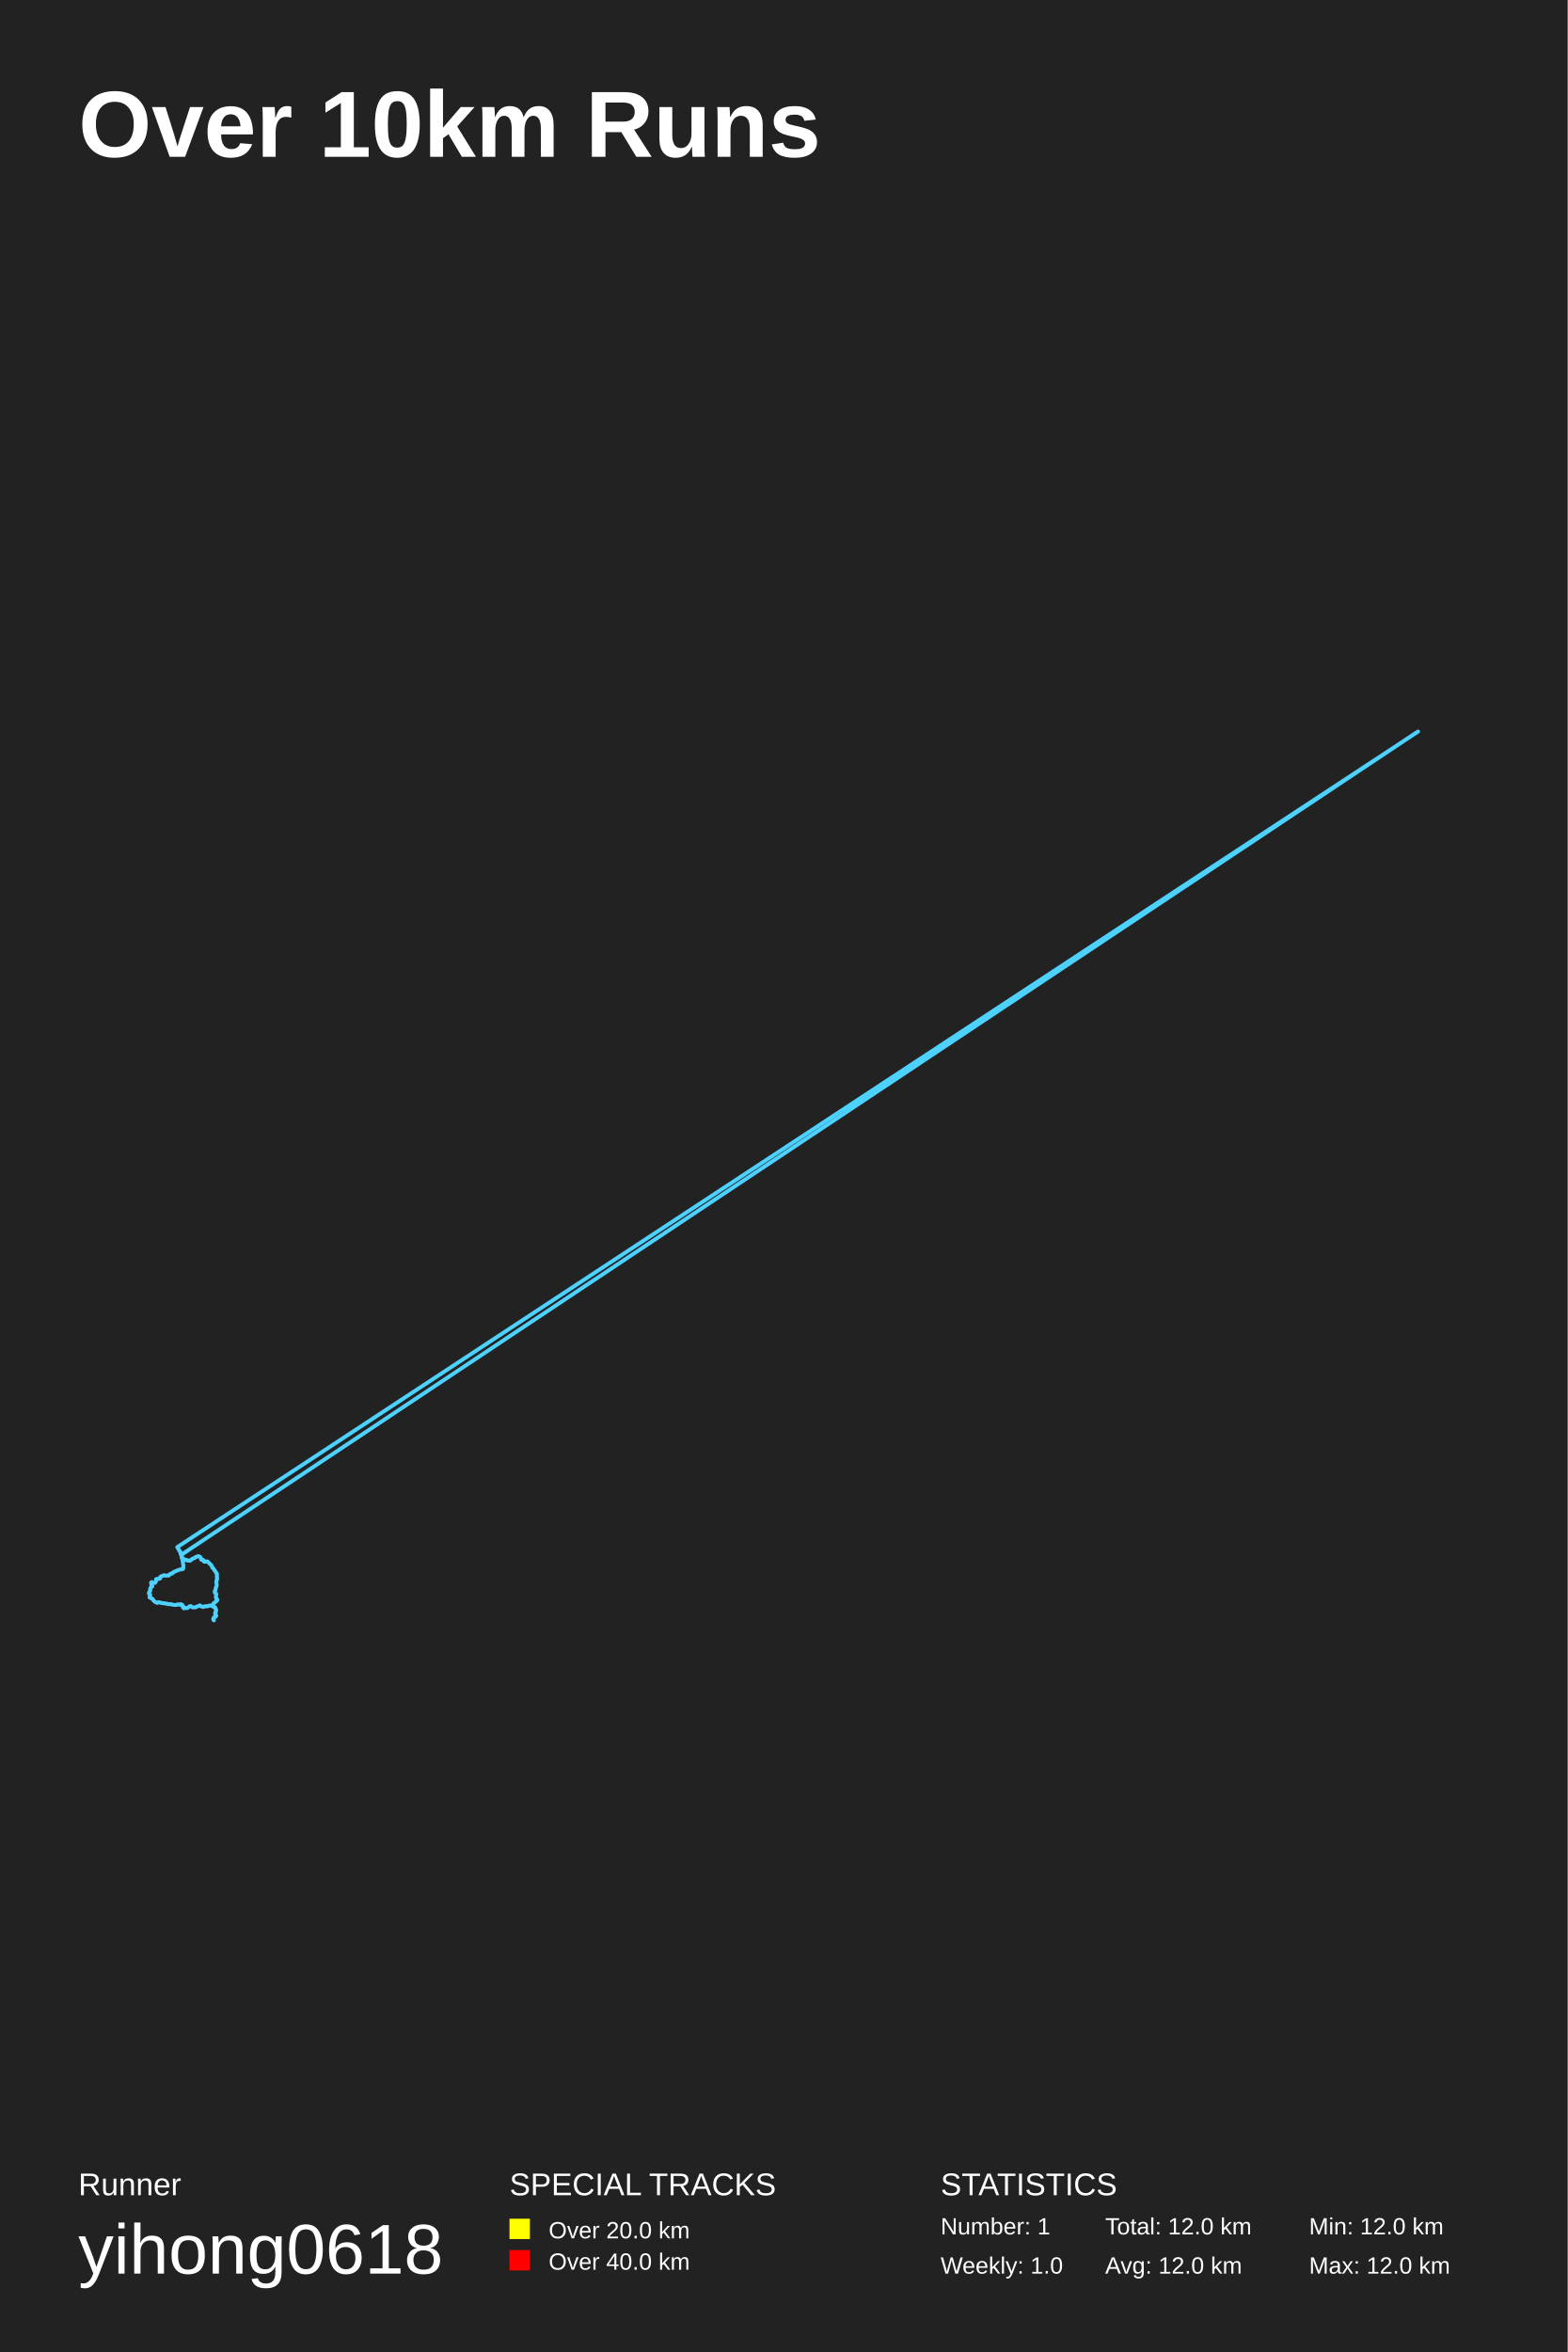
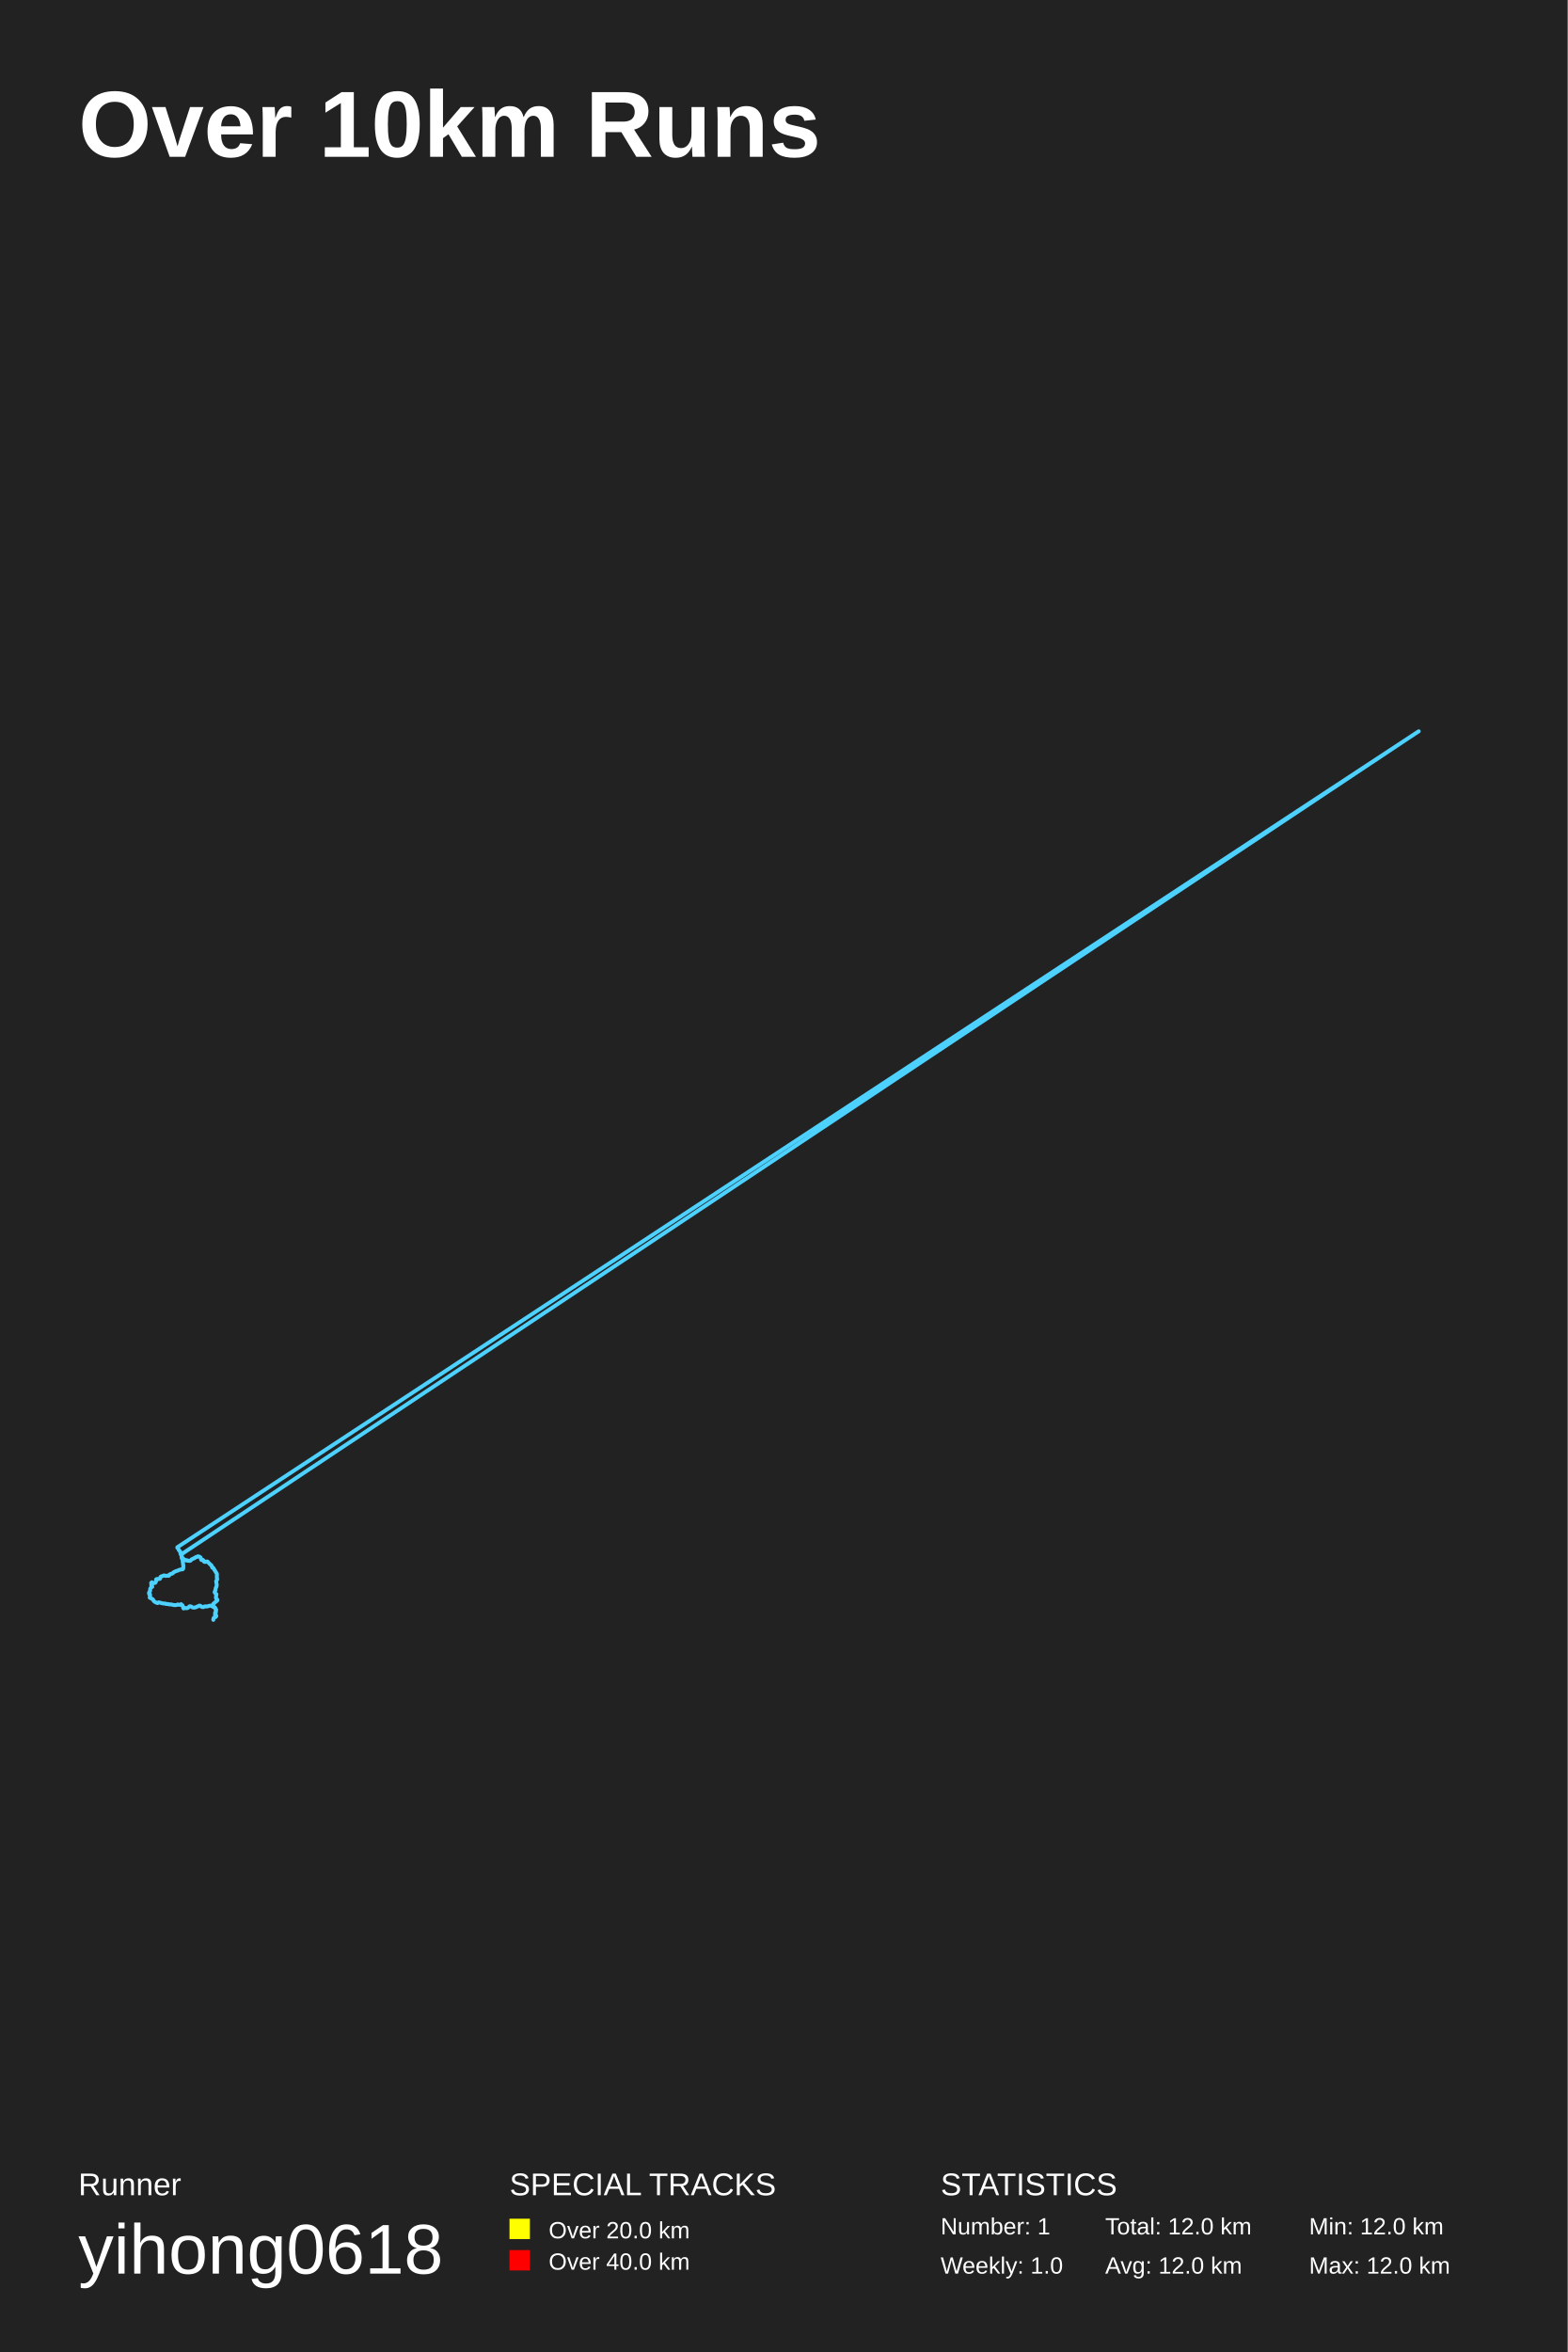
<svg xmlns="http://www.w3.org/2000/svg" baseProfile="full" height="300mm" version="1.1" viewBox="0,0,200,300" width="200mm">
  <defs />
  <rect fill="#222222" height="300" width="200" x="0" y="0" />
  <text fill="#FFFFFF" style="font-size:12px; font-family:Arial; font-weight:bold;" x="10" y="20">Over 10km Runs</text>
  <text fill="#FFFFFF" style="font-size:4px; font-family:Arial" x="10" y="280">Runner</text>
  <text fill="#FFFFFF" style="font-size:9px; font-family:Arial" x="10" y="290">yihong0618</text>
  <text fill="#FFFFFF" style="font-size:4px; font-family:Arial" x="65" y="280">SPECIAL TRACKS</text>
  <rect fill="yellow" height="2.6" width="2.6" x="65" y="283" />
  <text fill="#FFFFFF" style="font-size:3px; font-family:Arial" x="70" y="285.5">Over 20.0 km</text>
  <rect fill="red" height="2.6" width="2.6" x="65" y="287" />
  <text fill="#FFFFFF" style="font-size:3px; font-family:Arial" x="70" y="289.5">Over 40.0 km</text>
  <text fill="#FFFFFF" style="font-size:4px; font-family:Arial" x="120" y="280">STATISTICS</text>
  <text fill="#FFFFFF" style="font-size:3px; font-family:Arial" x="120" y="285">Number: 1</text>
  <text fill="#FFFFFF" style="font-size:3px; font-family:Arial" x="120" y="290">Weekly: 1.0</text>
  <text fill="#FFFFFF" style="font-size:3px; font-family:Arial" x="141" y="285">Total: 12.0 km</text>
  <text fill="#FFFFFF" style="font-size:3px; font-family:Arial" x="141" y="290">Avg: 12.0 km</text>
  <text fill="#FFFFFF" style="font-size:3px; font-family:Arial" x="167" y="285">Min: 12.0 km</text>
  <text fill="#FFFFFF" style="font-size:3px; font-family:Arial" x="167" y="290">Max: 12.0 km</text>
-   <polyline fill="none" opacity="1" points="27.457,205.95 27.471,205.824 27.447,205.713 27.528,205.597 27.538,205.471 27.576,205.36 27.514,205.265 27.49,205.144 27.428,205.028 27.352,204.949 27.224,204.944 27.229,204.944 27.253,204.944 27.234,204.949 27.219,204.949 27.229,204.944 27.219,204.949 27.21,204.954 27.214,204.96 27.214,204.954 27.138,204.875 27.134,204.76 27.153,204.67 27.191,204.586 27.253,204.517 27.333,204.454 27.367,204.401 27.471,204.343 27.566,204.27 27.666,204.17 27.718,204.106 27.718,204.027 27.656,203.954 27.58,203.89 27.547,203.764 27.557,203.664 27.566,203.574 27.566,203.49 27.609,203.364 27.571,203.269 27.485,203.232 27.462,203.169 27.39,203.09 27.409,202.921 27.471,202.858 27.504,202.747 27.504,202.631 27.538,202.5 27.604,202.394 27.628,202.284 27.637,202.184 27.647,202.084 27.618,201.989 27.628,201.894 27.595,201.82 27.595,201.715 27.637,201.562 27.699,201.473 27.694,201.367 27.671,201.257 27.671,201.141 27.671,201.02 27.671,200.888 27.675,200.725 27.656,200.709 27.157,199.977 27.081,199.95 27.067,199.861 27.02,199.797 27.015,199.734 27.001,199.713 26.967,199.639 26.906,199.597 26.868,199.539 26.811,199.513 26.763,199.476 26.716,199.413 26.673,199.355 26.568,199.271 26.507,199.186 26.426,199.16 26.388,199.144 26.293,199.176 26.203,199.197 26.112,199.213 26.022,199.176 25.989,199.092 25.951,199.018 25.913,198.96 25.822,198.955 25.727,198.97 25.708,198.923 25.708,198.902 25.742,198.907 25.713,198.928 25.689,198.939 25.68,198.928 25.675,198.939 25.689,198.939 25.694,198.933 25.68,198.923 25.699,198.902 25.699,198.907 25.628,198.802 25.618,198.744 25.604,198.675 25.566,198.617 25.537,198.602 25.485,198.57 25.438,198.528 25.376,198.523 25.305,198.502 25.281,198.496 25.262,198.491 25.21,198.507 25.143,198.538 25.091,198.581 25.043,198.581 24.982,198.591 24.944,198.628 24.863,198.665 24.825,198.712 24.777,198.744 24.734,198.749 24.677,198.786 24.63,198.797 24.554,198.844 24.464,198.865 24.388,198.949 24.326,199.023 24.236,199.065 24.145,199.065 24.103,199.07 24.008,199.055 23.951,199.055 23.965,199.028 23.965,199.028 23.965,199.049 23.96,199.039 23.913,199.039 23.865,198.991 23.813,198.97 23.77,199.007 23.694,198.986 23.651,198.933 23.561,198.997 23.494,198.918 23.437,198.844 23.39,198.823 23.357,198.786 23.347,198.781 23.319,198.744 23.266,198.681 23.2,198.67 23.195,198.675 23.209,198.67 23.171,198.644 23.181,198.57 23.205,198.502 23.195,198.444 23.133,198.396 23.114,198.349 23.086,198.275 23.048,198.238 23.038,198.159 23.01,198.059 22.996,197.912 22.929,197.859 22.896,197.785 22.839,197.743 22.81,197.685 22.796,197.606 22.734,197.527 22.682,197.453 22.677,197.395 22.663,197.395 22.635,197.401 22.644,197.401 22.644,197.406 22.63,197.395 22.644,197.39 22.644,197.39 22.658,197.39 22.706,197.306 22.692,197.316 22.677,197.353 22.635,197.332 22.625,197.343 22.62,197.343 22.639,197.343 22.625,197.337 22.625,197.337 22.63,197.332 22.63,197.327 22.639,197.332 22.63,197.327 180.91,93.313 180.815,93.371 180.815,93.371 180.815,93.371 180.815,93.371 180.724,93.429 180.629,93.487 23.119,198.328 23.162,198.423 23.186,198.496 23.167,198.596 23.186,198.696 23.209,198.786 23.271,198.854 23.304,198.96 23.295,199.092 23.319,199.181 23.333,199.35 23.361,199.487 23.376,199.592 23.39,199.692 23.38,199.845 23.366,199.966 23.38,200.04 23.338,200.135 23.176,200.15 23.038,200.177 22.929,200.203 22.815,200.24 22.701,200.293 22.582,200.329 22.473,200.377 22.387,200.403 22.307,200.461 22.207,200.498 22.112,200.545 22.079,200.609 22.05,200.63 22.055,200.624 22.026,200.64 21.984,200.693 21.912,200.709 21.813,200.709 21.741,200.751 21.665,200.809 21.618,200.846 21.585,200.919 21.513,200.967 21.423,200.956 21.352,200.941 21.238,200.972 21.162,200.983 21.067,200.967 20.995,200.925 20.9,200.93 20.829,200.967 20.772,200.972 20.71,201.014 20.634,201.035 20.558,201.062 20.487,201.093 20.444,201.172 20.425,201.257 20.44,201.32 20.387,201.346 20.349,201.367 20.321,201.383 20.254,201.394 20.159,201.388 20.088,201.367 19.988,201.399 19.907,201.425 19.926,201.452 19.936,201.52 19.926,201.588 19.907,201.61 19.898,201.662 19.888,201.71 19.865,201.757 19.831,201.836 19.755,201.899 19.665,201.883 19.603,201.915 19.537,201.931 19.466,201.984 19.428,201.947 19.39,201.905 19.371,201.915 19.337,201.878 19.318,201.857 19.352,201.831 19.371,201.789 19.375,201.799 19.333,201.847 19.266,201.862 19.328,201.978 19.304,202.126 19.347,202.247 19.432,202.352 19.352,202.421 19.252,202.473 19.176,202.6 19.143,202.768 19.176,202.869 19.071,203.011 19.01,203.132 19.014,203.3 19.114,203.322 19.162,203.411 19.152,203.495 19.124,203.59 19.081,203.748 19.176,203.796 19.257,203.859 19.385,203.901 19.494,203.964 19.561,204.112 19.637,204.206 19.789,204.322 19.926,204.401 20.074,204.454 20.183,204.364 20.354,204.37 20.492,204.443 20.658,204.465 20.796,204.486 20.967,204.501 21.038,204.507 21.157,204.559 21.261,204.559 21.376,204.565 21.485,204.607 21.623,204.623 21.746,204.612 21.879,204.633 21.974,204.665 22.098,204.691 22.25,204.707 22.368,204.723 22.535,204.712 22.644,204.644 22.734,204.628 22.858,204.675 23.005,204.696 23.072,204.607 23.133,204.649 23.247,204.712 23.357,204.86 23.323,205.007 23.404,205.065 23.452,205.149 23.58,205.055 23.746,205.128 23.922,205.097 24.055,205.007 24.183,204.881 24.335,204.86 24.454,204.949 24.578,205.028 24.772,205.023 24.906,205.028 25.005,204.97 25.143,204.912 25.286,204.87 25.414,204.796 25.499,204.77 25.609,204.844 25.732,204.923 25.837,204.944 25.96,204.97 26.046,204.912 26.165,204.881 26.321,204.875 26.45,204.891 26.568,204.844 26.673,204.807 26.763,204.786 26.877,204.786 27.01,204.844 27.138,204.875 27.195,204.891 27.333,204.933 27.438,205.023 27.481,205.165 27.561,205.27 27.557,205.402 27.566,205.55 27.504,205.666 27.49,205.824 27.481,205.955 27.595,206.055 27.547,206.171 27.438,206.261 27.319,206.282 27.229,206.429 27.2,206.561 27.291,206.677" stroke="#4DD2FF" stroke-dasharray="none" stroke-linecap="round" stroke-linejoin="round" stroke-width="0.5" />
+   <polyline fill="none" opacity="1" points="27.428,205.934 27.476,205.829 27.443,205.692 27.533,205.592 27.538,205.465 27.576,205.355 27.485,205.265 27.485,205.128 27.4,205.033 27.3,204.96 27.229,204.96 27.224,204.96 27.248,204.965 27.214,204.97 27.224,204.976 27.229,204.965 27.219,204.97 27.21,204.976 27.214,204.981 27.219,204.976 27.129,204.86 27.134,204.749 27.153,204.681 27.205,204.586 27.267,204.523 27.338,204.47 27.4,204.407 27.495,204.328 27.59,204.254 27.685,204.18 27.728,204.106 27.718,204.027 27.628,203.959 27.571,203.875 27.538,203.748 27.566,203.664 27.58,203.58 27.566,203.474 27.614,203.353 27.533,203.274 27.476,203.237 27.447,203.19 27.381,203.09 27.428,202.926 27.485,202.858 27.5,202.742 27.504,202.616 27.552,202.495 27.609,202.4 27.628,202.273 27.652,202.189 27.637,202.078 27.623,201.984 27.609,201.894 27.595,201.815 27.58,201.683 27.652,201.557 27.704,201.462 27.699,201.367 27.661,201.251 27.675,201.13 27.661,201.009 27.675,200.862 27.671,200.74 27.195,199.971 27.143,199.977 27.077,199.95 27.053,199.855 27.029,199.792 27.001,199.766 26.991,199.713 26.967,199.645 26.906,199.613 26.849,199.56 26.787,199.502 26.768,199.502 26.701,199.413 26.644,199.36 26.545,199.276 26.488,199.186 26.435,199.165 26.359,199.181 26.26,199.202 26.188,199.228 26.093,199.223 26.017,199.176 25.989,199.086 25.946,199.023 25.889,198.97 25.794,198.976 25.713,198.986 25.713,198.939 25.713,198.923 25.727,198.933 25.723,198.923 25.694,198.944 25.68,198.939 25.685,198.955 25.68,198.965 25.685,198.955 25.685,198.949 25.699,198.933 25.694,198.912 25.623,198.818 25.618,198.749 25.59,198.67 25.556,198.628 25.528,198.623 25.471,198.586 25.419,198.544 25.352,198.554 25.295,198.517 25.267,198.517 25.267,198.507 25.195,198.538 25.134,198.565 25.086,198.602 25.029,198.591 24.977,198.623 24.929,198.654 24.848,198.686 24.82,198.744 24.772,198.754 24.72,198.781 24.658,198.802 24.606,198.833 24.521,198.865 24.44,198.902 24.373,198.986 24.297,199.065 24.217,199.092 24.155,199.081 24.079,199.086 24.003,199.076 23.941,199.076 23.965,199.049 23.965,199.049 23.984,199.06 23.946,199.076 23.913,199.055 23.851,199.002 23.799,198.997 23.742,199.039 23.684,198.986 23.618,198.976 23.547,199.002 23.485,198.923 23.437,198.849 23.366,198.828 23.357,198.807 23.342,198.802 23.304,198.733 23.252,198.686 23.195,198.696 23.2,198.696 23.19,198.681 23.171,198.649 23.186,198.575 23.195,198.507 23.181,198.459 23.124,198.396 23.105,198.354 23.086,198.301 23.053,198.238 23.029,198.159 23.01,198.064 22.991,197.906 22.92,197.859 22.886,197.775 22.829,197.743 22.806,197.701 22.777,197.606 22.72,197.527 22.677,197.464 22.668,197.411 22.639,197.406 22.625,197.422 22.649,197.422 22.649,197.422 22.635,197.416 22.644,197.422 22.644,197.406 22.682,197.395 22.706,197.332 22.692,197.337 22.639,197.348 22.639,197.353 22.625,197.364 22.62,197.374 22.63,197.369 22.63,197.364 22.63,197.358 22.63,197.353 22.635,197.353 22.639,197.343 181.0,93.276 180.91,93.334 180.815,93.392 180.815,93.392 180.815,93.392 180.724,93.45 180.724,93.45 23.086,198.291 23.129,198.365 23.181,198.449 23.181,198.538 23.171,198.638 23.181,198.739 23.224,198.823 23.281,198.907 23.314,199.007 23.3,199.134 23.323,199.239 23.347,199.408 23.357,199.539 23.38,199.634 23.385,199.75 23.38,199.898 23.371,200.008 23.371,200.077 23.3,200.166 23.133,200.166 23.019,200.214 22.905,200.224 22.796,200.272 22.668,200.335 22.568,200.366 22.444,200.398 22.373,200.435 22.273,200.488 22.178,200.53 22.093,200.593 22.079,200.635 22.05,200.651 22.05,200.646 22.017,200.672 21.969,200.714 21.889,200.735 21.789,200.74 21.727,200.788 21.637,200.835 21.613,200.883 21.57,200.972 21.49,200.998 21.409,200.967 21.328,200.967 21.223,200.998 21.133,201.014 21.052,200.983 20.972,200.951 20.881,200.951 20.81,200.993 20.763,200.998 20.691,201.051 20.611,201.067 20.53,201.088 20.473,201.141 20.44,201.22 20.43,201.299 20.43,201.351 20.368,201.367 20.345,201.399 20.311,201.399 20.231,201.42 20.135,201.404 20.059,201.388 19.96,201.425 19.912,201.452 19.931,201.488 19.931,201.557 19.926,201.615 19.898,201.652 19.903,201.683 19.893,201.736 19.865,201.799 19.822,201.878 19.732,201.905 19.651,201.91 19.589,201.931 19.513,201.978 19.451,201.984 19.428,201.952 19.375,201.926 19.366,201.926 19.342,201.878 19.328,201.873 19.356,201.862 19.371,201.815 19.356,201.841 19.328,201.857 19.28,201.915 19.333,202.031 19.299,202.184 19.375,202.294 19.428,202.4 19.333,202.447 19.238,202.526 19.157,202.658 19.157,202.811 19.147,202.932 19.052,203.058 19.01,203.19 19.038,203.343 19.133,203.358 19.152,203.458 19.147,203.532 19.119,203.632 19.1,203.785 19.195,203.827 19.295,203.89 19.409,203.938 19.523,204.022 19.575,204.159 19.684,204.264 19.831,204.364 19.969,204.428 20.107,204.475 20.235,204.38 20.383,204.407 20.535,204.459 20.696,204.496 20.858,204.523 21.01,204.538 21.071,204.528 21.166,204.586 21.285,204.591 21.414,204.591 21.528,204.628 21.637,204.644 21.789,204.638 21.908,204.665 22.022,204.686 22.131,204.723 22.264,204.728 22.43,204.738 22.563,204.707 22.673,204.649 22.768,204.67 22.901,204.707 23.024,204.691 23.105,204.612 23.148,204.707 23.281,204.76 23.347,204.923 23.357,205.06 23.418,205.16 23.456,205.149 23.632,205.097 23.78,205.134 23.96,205.097 24.084,204.976 24.212,204.881 24.378,204.902 24.478,204.991 24.611,205.044 24.829,205.049 24.925,205.023 25.043,204.981 25.162,204.912 25.314,204.881 25.433,204.796 25.528,204.812 25.651,204.881 25.761,204.976 25.884,204.976 25.974,204.981 26.065,204.918 26.203,204.886 26.35,204.912 26.478,204.891 26.602,204.854 26.692,204.823 26.782,204.802 26.906,204.812 27.043,204.881 27.167,204.896 27.238,204.933 27.357,204.976 27.457,205.076 27.481,205.202 27.58,205.318 27.552,205.455 27.547,205.602 27.509,205.739 27.476,205.871 27.538,205.992 27.595,206.113 27.533,206.229 27.395,206.292 27.281,206.345 27.229,206.466 27.214,206.614" stroke="#4DD2FF" stroke-dasharray="none" stroke-linecap="round" stroke-linejoin="round" stroke-width="0.5" />
</svg>
